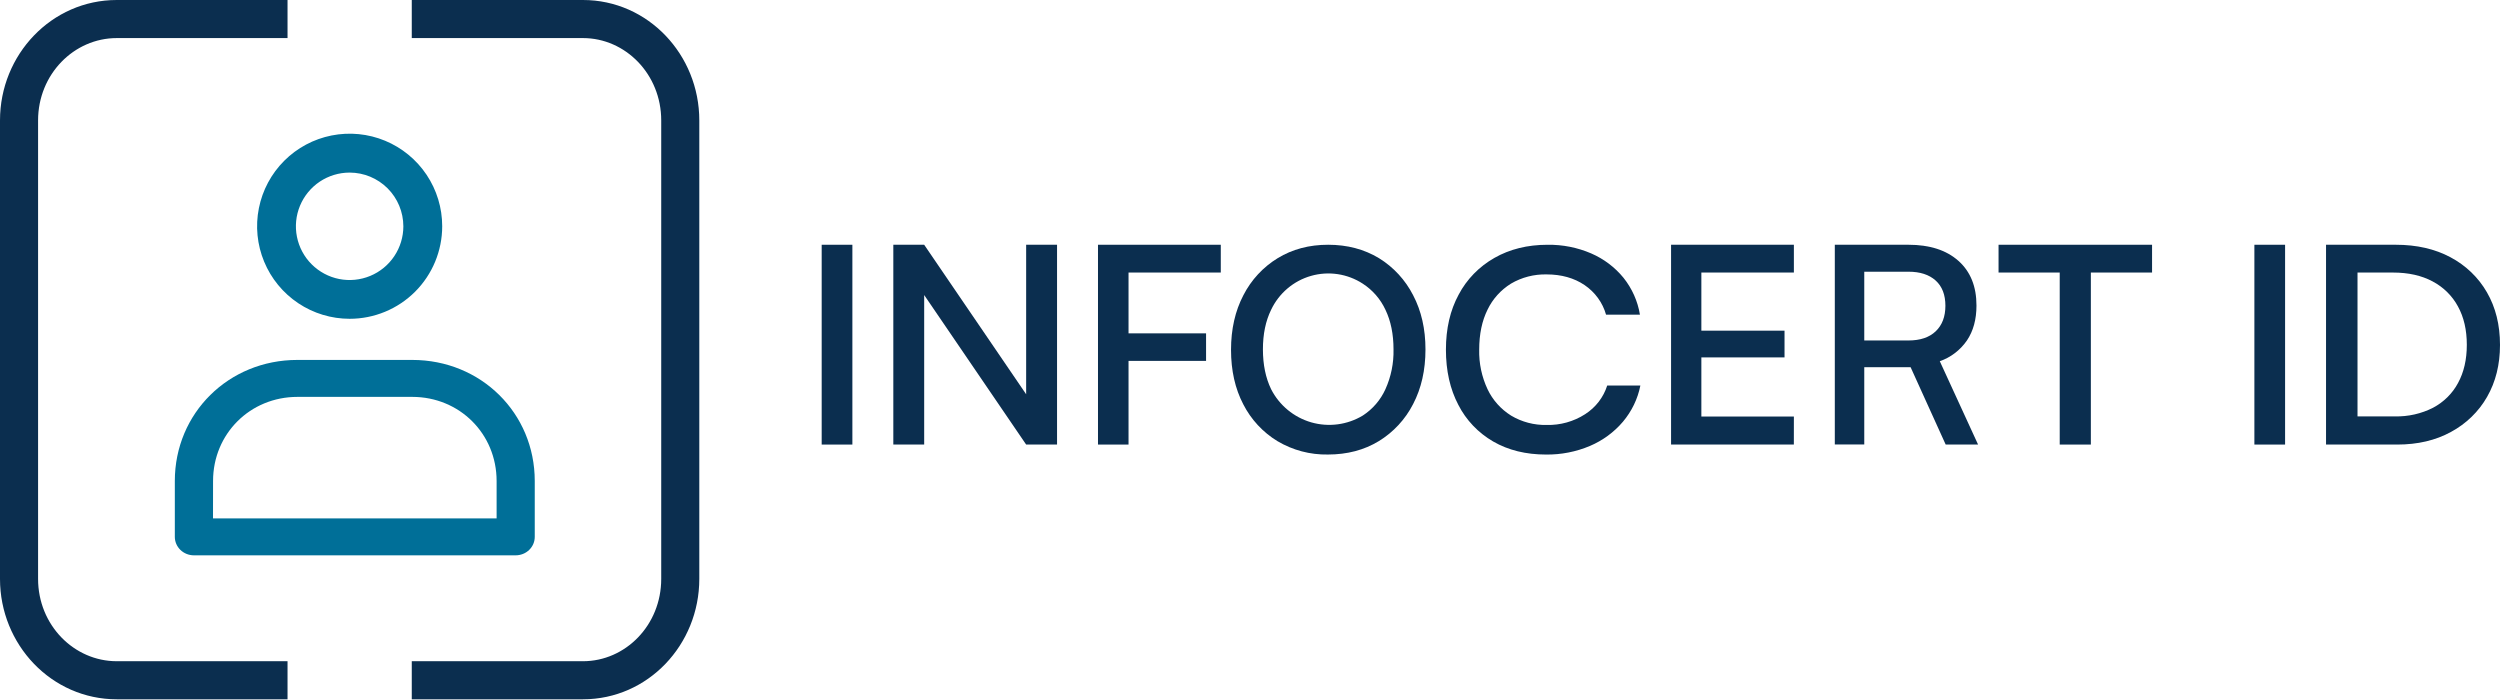
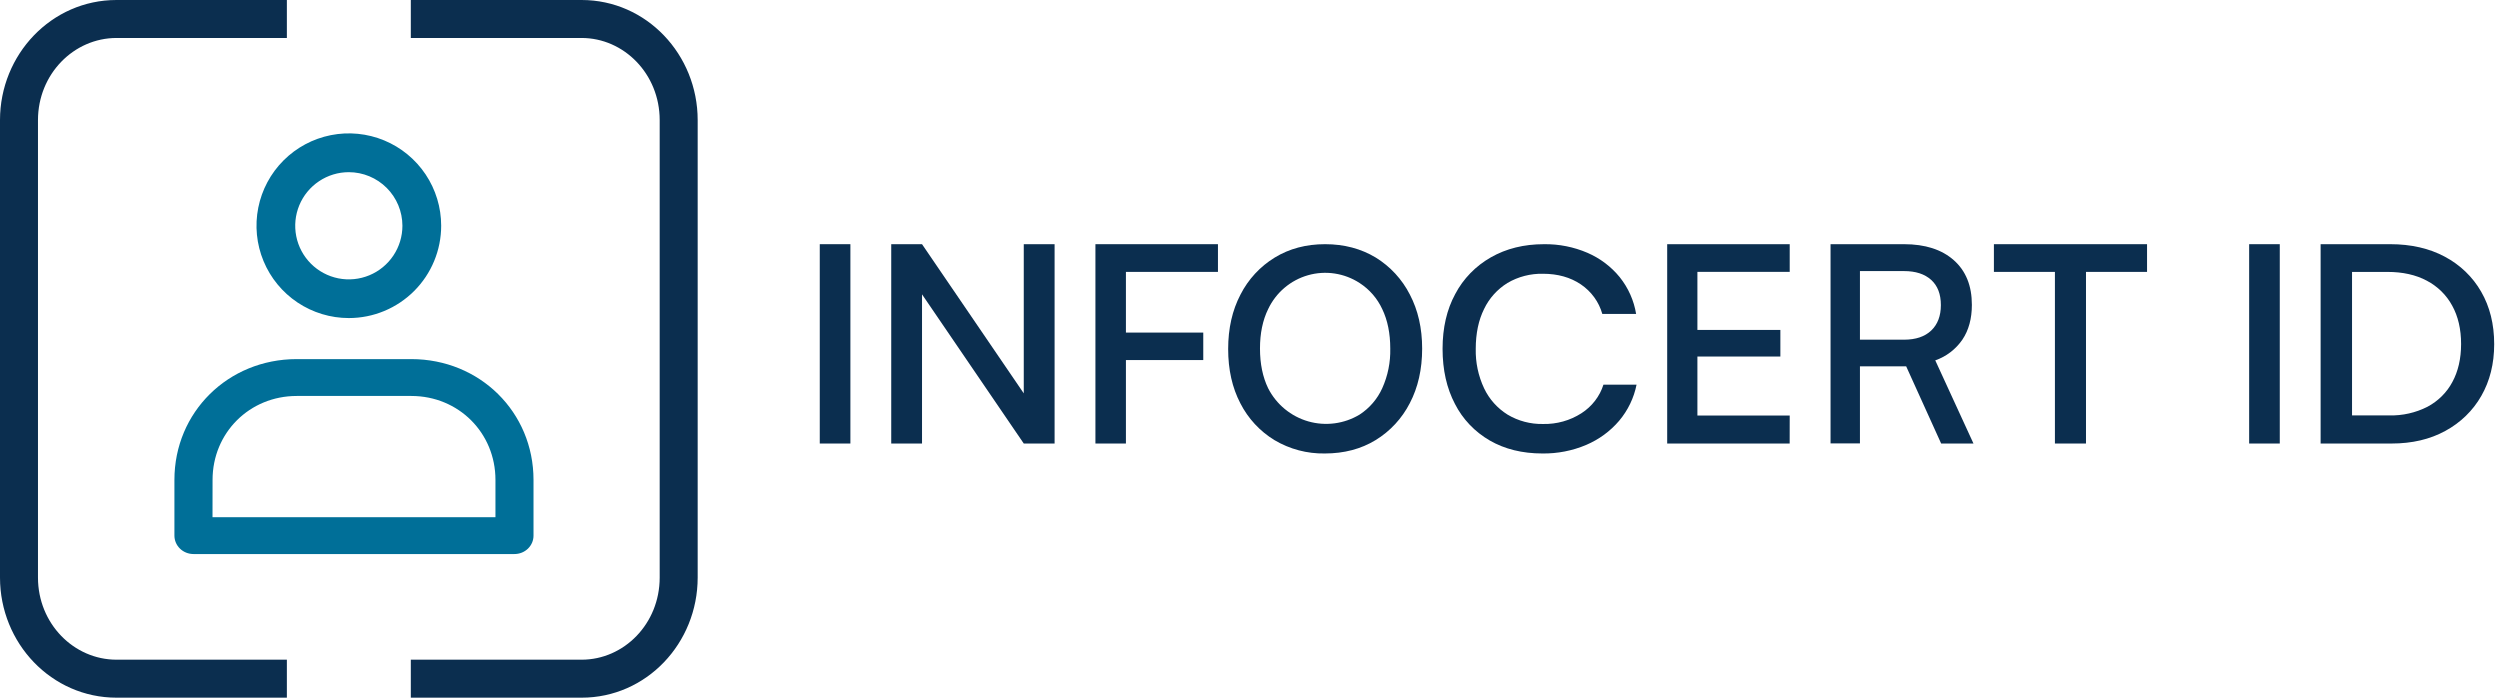
- <svg xmlns="http://www.w3.org/2000/svg" width="143" height="40" viewBox="0 0 143 40" fill="none">
-   <path fill-rule="evenodd" clip-rule="evenodd" d="M6.68 2.178C4.231 2.178 2.178 4.248 2.178 6.888V33.112C2.178 35.752 4.23 37.822 6.68 37.822H16.447V40H6.68C2.952 40 0 36.879 0 33.112V6.888C0 3.121 2.954 0 6.68 0H16.447V2.178H6.68Z" fill="#0B2E4F" />
-   <path fill-rule="evenodd" clip-rule="evenodd" d="M33.345 2.178H23.553V0H33.345C37.063 0 40 3.126 40 6.888V33.112C40 36.88 37.062 40 33.345 40H23.553V37.822H33.345C35.777 37.822 37.822 35.761 37.822 33.112V6.888C37.822 4.244 35.777 2.178 33.345 2.178Z" fill="#0B2E4F" />
-   <path d="M20 18.235C18.953 18.235 17.929 17.925 17.059 17.343C16.188 16.761 15.51 15.935 15.109 14.967C14.708 14 14.603 12.935 14.808 11.908C15.012 10.881 15.516 9.938 16.256 9.198C16.997 8.457 17.94 7.953 18.967 7.749C19.994 7.545 21.059 7.649 22.026 8.05C22.993 8.451 23.82 9.129 24.402 10C24.984 10.871 25.294 11.894 25.294 12.941C25.294 14.345 24.736 15.692 23.744 16.685C22.751 17.678 21.404 18.235 20 18.235ZM20 9.872C19.392 9.872 18.798 10.052 18.292 10.389C17.787 10.727 17.393 11.207 17.16 11.768C16.927 12.33 16.866 12.948 16.985 13.544C17.104 14.14 17.396 14.688 17.826 15.117C18.256 15.547 18.803 15.84 19.4 15.959C19.996 16.077 20.614 16.016 21.175 15.783C21.737 15.551 22.217 15.157 22.554 14.651C22.892 14.146 23.072 13.551 23.072 12.944C23.07 12.129 22.747 11.349 22.171 10.773C21.595 10.197 20.814 9.873 20 9.872Z" fill="#006F98" />
-   <path d="M29.494 31.765H11.092C10.803 31.765 10.525 31.654 10.32 31.455C10.115 31.257 10 30.988 10 30.708V27.512C10 23.63 13.079 20.588 17.009 20.588H23.58C27.51 20.588 30.588 23.63 30.588 27.512V30.708C30.588 30.847 30.56 30.985 30.505 31.113C30.45 31.241 30.37 31.358 30.268 31.456C30.166 31.555 30.046 31.632 29.913 31.685C29.78 31.738 29.637 31.765 29.494 31.765ZM12.184 29.651H28.406V27.512C28.406 24.815 26.288 22.702 23.582 22.702H17.012C14.306 22.702 12.187 24.815 12.187 27.512L12.184 29.651Z" fill="#006F98" />
-   <path d="M48.756 14V25.429H47V14H48.756Z" fill="#0B2E4F" />
-   <path d="M52.863 25.429H51.098V14H52.863L59.197 23.287H58.696V14H60.463V25.429H58.696L52.361 16.14H52.863V25.429Z" fill="#0B2E4F" />
-   <path d="M64.552 14V25.429H62.805V14H64.552ZM68.987 20.643H62.901V19.068H68.987V20.643ZM69.829 15.589H62.932V14H69.829V15.589Z" fill="#0B2E4F" />
-   <path d="M81.537 19.987C81.537 21.169 81.301 22.211 80.83 23.113C80.383 23.988 79.703 24.722 78.867 25.233C78.03 25.743 77.061 25.998 75.958 25.999C74.943 26.018 73.943 25.753 73.069 25.233C72.236 24.726 71.559 23.996 71.115 23.125C70.648 22.232 70.415 21.194 70.415 20.012C70.415 18.829 70.65 17.788 71.122 16.887C71.569 16.011 72.249 15.277 73.086 14.766C73.923 14.255 74.886 13.999 75.975 14C77.063 14.001 78.03 14.256 78.876 14.766C79.709 15.279 80.385 16.013 80.831 16.887C81.301 17.783 81.537 18.817 81.537 19.987ZM79.709 19.987C79.709 19.114 79.555 18.359 79.248 17.72C78.965 17.11 78.516 16.592 77.952 16.227C77.519 15.945 77.031 15.759 76.521 15.682C76.01 15.605 75.49 15.638 74.993 15.78C74.497 15.921 74.036 16.167 73.642 16.502C73.248 16.837 72.929 17.252 72.708 17.72C72.395 18.359 72.238 19.114 72.239 19.987C72.24 20.86 72.396 21.619 72.708 22.263C72.941 22.72 73.266 23.124 73.661 23.45C74.056 23.776 74.513 24.017 75.005 24.159C75.497 24.3 76.012 24.338 76.519 24.271C77.026 24.204 77.514 24.033 77.952 23.769C78.519 23.401 78.969 22.877 79.248 22.26C79.569 21.547 79.727 20.77 79.709 19.987Z" fill="#0B2E4F" />
-   <path d="M88.434 26C87.28 26 86.273 25.752 85.414 25.256C84.554 24.758 83.861 24.03 83.418 23.16C82.944 22.259 82.707 21.206 82.707 20.001C82.707 18.796 82.95 17.747 83.434 16.856C83.895 15.979 84.605 15.249 85.481 14.752C86.361 14.251 87.373 14.001 88.517 14.001C89.377 13.988 90.231 14.157 91.017 14.496C91.739 14.809 92.372 15.287 92.863 15.888C93.355 16.504 93.679 17.23 93.804 18H91.866C91.673 17.313 91.238 16.713 90.636 16.305C90.036 15.9 89.313 15.697 88.466 15.696C87.749 15.68 87.041 15.863 86.428 16.224C85.844 16.587 85.38 17.103 85.088 17.712C84.77 18.352 84.61 19.115 84.61 20.001C84.592 20.78 84.755 21.554 85.088 22.264C85.38 22.881 85.847 23.405 86.436 23.773C87.045 24.137 87.75 24.323 88.466 24.308C89.248 24.327 90.017 24.112 90.669 23.692C91.274 23.304 91.72 22.725 91.932 22.053H93.829C93.679 22.813 93.336 23.524 92.831 24.124C92.322 24.723 91.675 25.197 90.942 25.509C90.151 25.843 89.296 26.011 88.434 26Z" fill="#0B2E4F" />
-   <path d="M102.608 25.429H95.585V14H102.61V15.589H96.609L97.318 14.96V18.914H102.075V20.442H97.318V24.471L96.609 23.825H102.61L102.608 25.429Z" fill="#0B2E4F" />
-   <path d="M106.636 25.423H104.951V14H109.163C110.377 14 111.329 14.306 112.02 14.919C112.711 15.533 113.056 16.387 113.054 17.482C113.054 18.269 112.873 18.933 112.51 19.473C112.128 20.028 111.583 20.444 110.956 20.661L113.146 25.429H111.293L109.286 21.002H106.636V25.423ZM106.636 15.542V19.475H109.163C109.838 19.475 110.359 19.299 110.725 18.948C111.092 18.597 111.276 18.112 111.277 17.492C111.277 16.863 111.091 16.38 110.718 16.045C110.345 15.709 109.827 15.541 109.163 15.542H106.636Z" fill="#0B2E4F" />
-   <path d="M114.317 15.589V14H123.098V15.589H114.317ZM119.597 14.802V25.429H117.816V14.802H119.597Z" fill="#0B2E4F" />
-   <path d="M130.707 14V25.429H128.951V14H130.707Z" fill="#0B2E4F" />
-   <path d="M137.12 25.429H133.049V14H137.039C138.232 14 139.275 14.238 140.167 14.715C141.046 15.182 141.77 15.878 142.253 16.722C142.751 17.584 143 18.587 143 19.73C143 20.852 142.754 21.842 142.261 22.701C141.782 23.542 141.066 24.238 140.194 24.708C139.317 25.188 138.292 25.429 137.12 25.429ZM134.85 14.802V24.636L133.996 23.818H136.98C137.743 23.836 138.499 23.666 139.173 23.322C139.786 22.997 140.283 22.503 140.601 21.905C140.935 21.291 141.102 20.564 141.102 19.725C141.102 18.874 140.933 18.141 140.593 17.524C140.267 16.92 139.762 16.422 139.14 16.094C138.511 15.758 137.758 15.59 136.882 15.59H134L134.85 14.802Z" fill="#0B2E4F" />
+ <svg xmlns="http://www.w3.org/2000/svg" width="215" height="60" viewBox="0 0 215 60" fill="none">
+   <path fill-rule="evenodd" clip-rule="evenodd" d="M10.02 3.266C6.346 3.266 3.266 6.373 3.266 10.332V49.668C3.266 53.628 6.344 56.733 10.02 56.733H24.671V60H10.02C4.428 60 0 55.318 0 49.668V10.332C0 4.682 4.43 0 10.02 0H24.671V3.266H10.02Z" fill="#0B2E4F" />
+   <path fill-rule="evenodd" clip-rule="evenodd" d="M50.018 3.266H35.33V0H50.018C55.594 0 60 4.689 60 10.332V49.668C60 55.321 55.593 60 50.018 60H35.33V56.733H50.018C53.666 56.733 56.733 53.642 56.733 49.668V10.332C56.733 6.365 53.665 3.266 50.018 3.266Z" fill="#0B2E4F" />
+   <path d="M30 27.353C28.429 27.353 26.894 26.887 25.588 26.015C24.282 25.142 23.264 23.902 22.663 22.451C22.062 21 21.905 19.403 22.211 17.862C22.518 16.322 23.274 14.907 24.385 13.796C25.495 12.686 26.91 11.93 28.451 11.623C29.991 11.317 31.588 11.474 33.039 12.075C34.49 12.676 35.73 13.694 36.603 15C37.475 16.306 37.941 17.841 37.941 19.412C37.941 21.518 37.105 23.538 35.615 25.027C34.126 26.516 32.106 27.353 30 27.353ZM30 14.807C29.088 14.807 28.197 15.077 27.439 15.584C26.68 16.09 26.089 16.81 25.74 17.652C25.391 18.494 25.3 19.421 25.477 20.316C25.655 21.21 26.094 22.031 26.739 22.676C27.384 23.321 28.205 23.76 29.099 23.938C29.994 24.116 30.921 24.024 31.763 23.675C32.605 23.326 33.325 22.735 33.831 21.977C34.338 21.218 34.608 20.327 34.608 19.415C34.606 18.194 34.12 17.023 33.256 16.159C32.392 15.295 31.221 14.809 30 14.807Z" fill="#006F98" />
+   <path d="M44.241 47.647H16.638C16.204 47.647 15.787 47.48 15.48 47.183C15.173 46.886 15 46.482 15 46.062V41.268C15 35.445 19.619 30.883 25.514 30.883H35.37C41.265 30.883 45.882 35.445 45.882 41.268V46.062C45.883 46.27 45.84 46.477 45.758 46.67C45.675 46.862 45.554 47.037 45.402 47.185C45.249 47.332 45.068 47.449 44.869 47.528C44.67 47.607 44.456 47.648 44.241 47.647ZM18.276 44.477H42.609V41.268C42.609 37.222 39.432 34.053 35.374 34.053H25.517C21.459 34.053 18.28 37.222 18.28 41.268L18.276 44.477Z" fill="#006F98" />
+   <path d="M73.134 21V38.143H70.5V21H73.134Z" fill="#0B2E4F" />
+   <path d="M79.294 38.143H76.646V21H79.294L88.796 34.931H88.044V21H90.695V38.143H88.044L78.542 24.21H79.294V38.143Z" fill="#0B2E4F" />
+   <path d="M96.829 21V38.143H94.207V21H96.829ZM103.481 30.965H94.351V28.602H103.481V30.965ZM104.744 23.383H94.397V21H104.744V23.383Z" fill="#0B2E4F" />
+   <path d="M122.305 29.981C122.305 31.753 121.952 33.316 121.245 34.669C120.574 35.982 119.555 37.083 118.3 37.85C117.046 38.615 115.591 38.998 113.937 38.999C112.414 39.027 110.914 38.629 109.604 37.85C108.354 37.089 107.339 35.994 106.672 34.687C105.972 33.348 105.622 31.791 105.622 30.018C105.622 28.244 105.976 26.681 106.684 25.33C107.354 24.016 108.373 22.915 109.629 22.149C110.884 21.382 112.328 20.999 113.962 21C115.595 21.001 117.046 21.384 118.313 22.149C119.563 22.918 120.578 24.019 121.247 25.33C121.952 26.675 122.305 28.225 122.305 29.981ZM119.563 29.981C119.563 28.672 119.333 27.538 118.872 26.58C118.448 25.664 117.774 24.887 116.928 24.34C116.279 23.917 115.547 23.639 114.781 23.523C114.016 23.407 113.234 23.457 112.49 23.669C111.745 23.881 111.054 24.251 110.463 24.753C109.872 25.255 109.394 25.878 109.062 26.58C108.592 27.538 108.357 28.672 108.359 29.981C108.36 31.29 108.594 32.428 109.062 33.395C109.412 34.08 109.898 34.686 110.491 35.175C111.084 35.664 111.77 36.026 112.508 36.238C113.245 36.449 114.018 36.507 114.778 36.406C115.539 36.306 116.271 36.05 116.928 35.653C117.778 35.101 118.453 34.316 118.872 33.39C119.354 32.32 119.59 31.155 119.563 29.981Z" fill="#0B2E4F" />
+   <path d="M132.651 38.999C130.92 38.999 129.41 38.627 128.121 37.884C126.831 37.138 125.791 36.046 125.127 34.74C124.416 33.388 124.061 31.808 124.061 30.001C124.061 28.194 124.424 26.621 125.151 25.284C125.842 23.969 126.908 22.874 128.221 22.128C129.542 21.377 131.06 21.001 132.775 21.001C134.066 20.982 135.346 21.236 136.525 21.744C137.609 22.213 138.558 22.93 139.294 23.833C140.033 24.756 140.519 25.846 140.706 27H137.799C137.51 25.969 136.857 25.069 135.954 24.457C135.054 23.849 133.969 23.545 132.699 23.544C131.623 23.52 130.562 23.794 129.642 24.336C128.767 24.88 128.07 25.654 127.633 26.569C127.155 27.528 126.916 28.672 126.914 30.001C126.888 31.171 127.133 32.331 127.633 33.396C128.07 34.322 128.771 35.108 129.654 35.659C130.568 36.205 131.626 36.484 132.699 36.463C133.873 36.49 135.026 36.167 136.004 35.538C136.91 34.956 137.58 34.087 137.897 33.079H140.744C140.518 34.219 140.004 35.287 139.247 36.186C138.483 37.084 137.512 37.795 136.413 38.263C135.227 38.765 133.945 39.016 132.651 38.999Z" fill="#0B2E4F" />
+   <path d="M153.911 38.143H143.378V21H153.915V23.383H144.914L145.977 22.439V28.372H153.112V30.663H145.977V36.707L144.914 35.738H153.915L153.911 38.143Z" fill="#0B2E4F" />
+   <path d="M159.955 38.135H157.427V21H163.745C165.565 21 166.993 21.46 168.03 22.379C169.066 23.299 169.583 24.58 169.581 26.223C169.581 27.403 169.309 28.399 168.765 29.209C168.192 30.042 167.375 30.666 166.433 30.991L169.719 38.143H166.939L163.93 31.503H159.955V38.135ZM159.955 23.313V29.213H163.745C164.757 29.213 165.538 28.949 166.088 28.422C166.639 27.895 166.914 27.167 166.915 26.238C166.915 25.294 166.636 24.571 166.077 24.067C165.518 23.563 164.741 23.312 163.745 23.313H159.955Z" fill="#0B2E4F" />
+   <path d="M171.476 23.383V21H184.646V23.383H171.476ZM179.395 22.203V38.143H176.723V22.203H179.395Z" fill="#0B2E4F" />
+   <path d="M196.061 21V38.143H193.427V21H196.061Z" fill="#0B2E4F" />
+   <path d="M205.681 38.143H199.573V21H205.558C207.348 21 208.912 21.358 210.25 22.073C211.569 22.772 212.654 23.816 213.379 25.084C214.126 26.377 214.5 27.88 214.5 29.595C214.5 31.278 214.13 32.764 213.391 34.051C212.673 35.313 211.599 36.357 210.292 37.062C208.975 37.782 207.438 38.143 205.681 38.143ZM202.275 22.203V36.954L200.994 35.726H205.471C206.615 35.754 207.748 35.498 208.759 34.984C209.678 34.495 210.424 33.755 210.901 32.858C211.402 31.937 211.653 30.847 211.654 29.588C211.654 28.311 211.399 27.211 210.889 26.287C210.401 25.38 209.642 24.633 208.709 24.141C207.766 23.637 206.637 23.385 205.322 23.385H201.001L202.275 22.203Z" fill="#0B2E4F" />
</svg>
